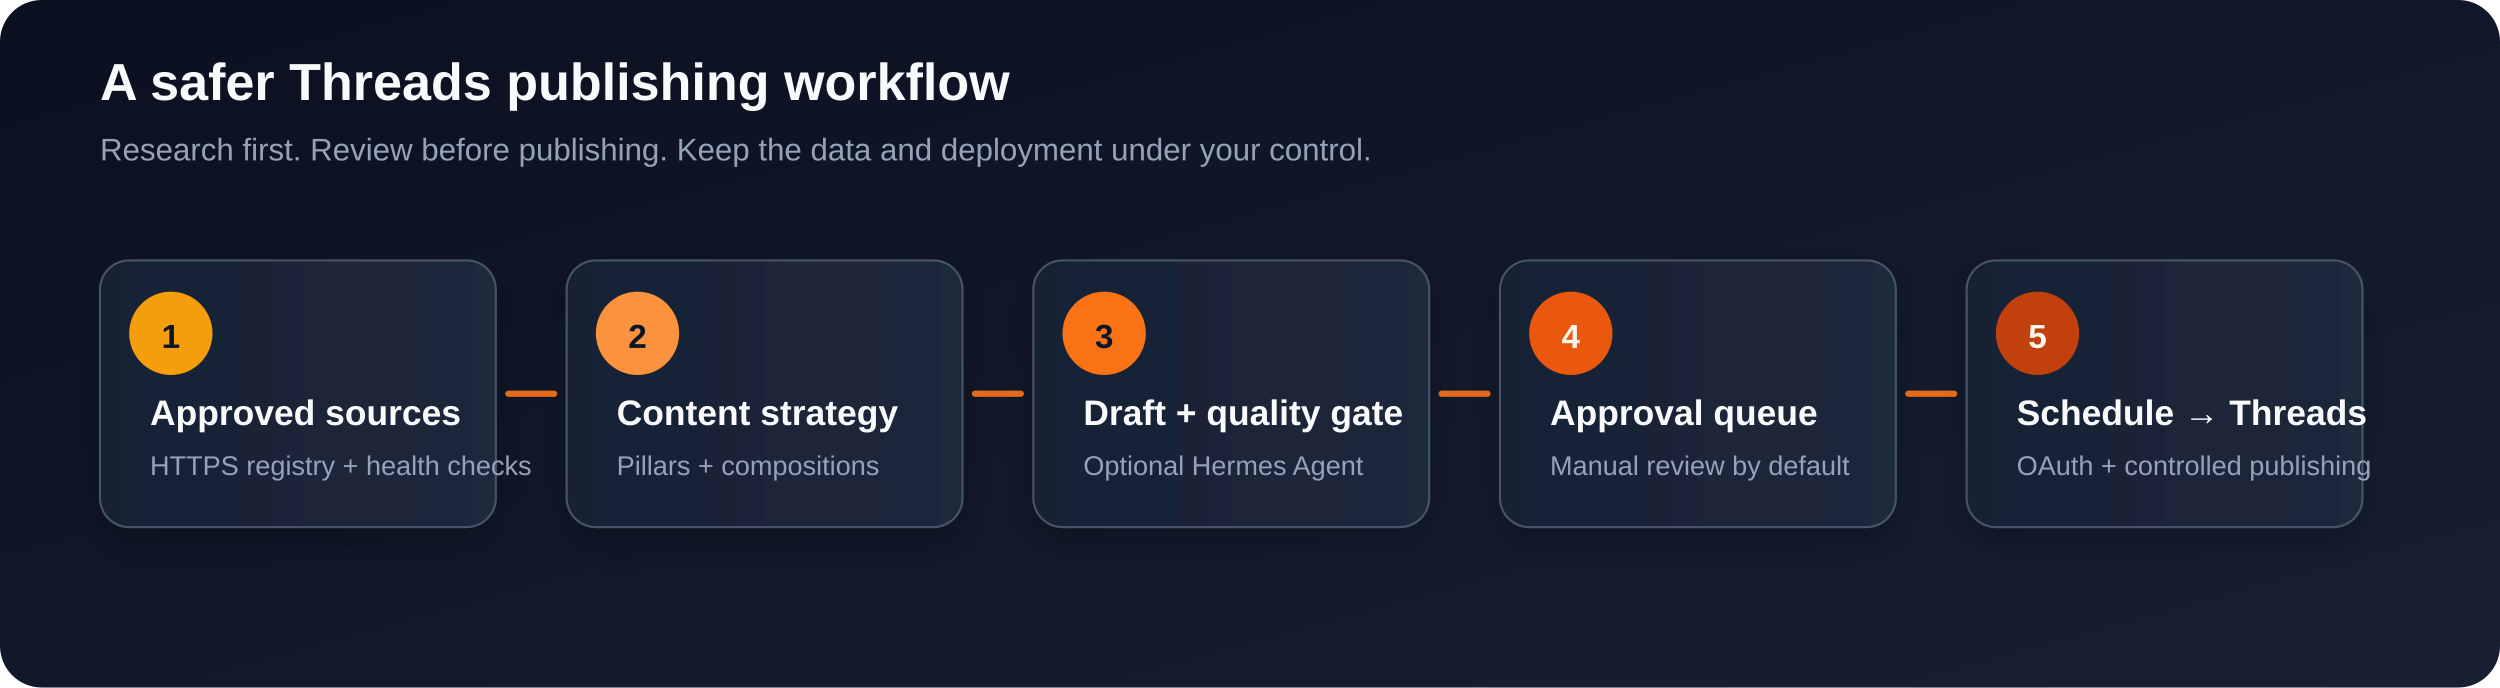
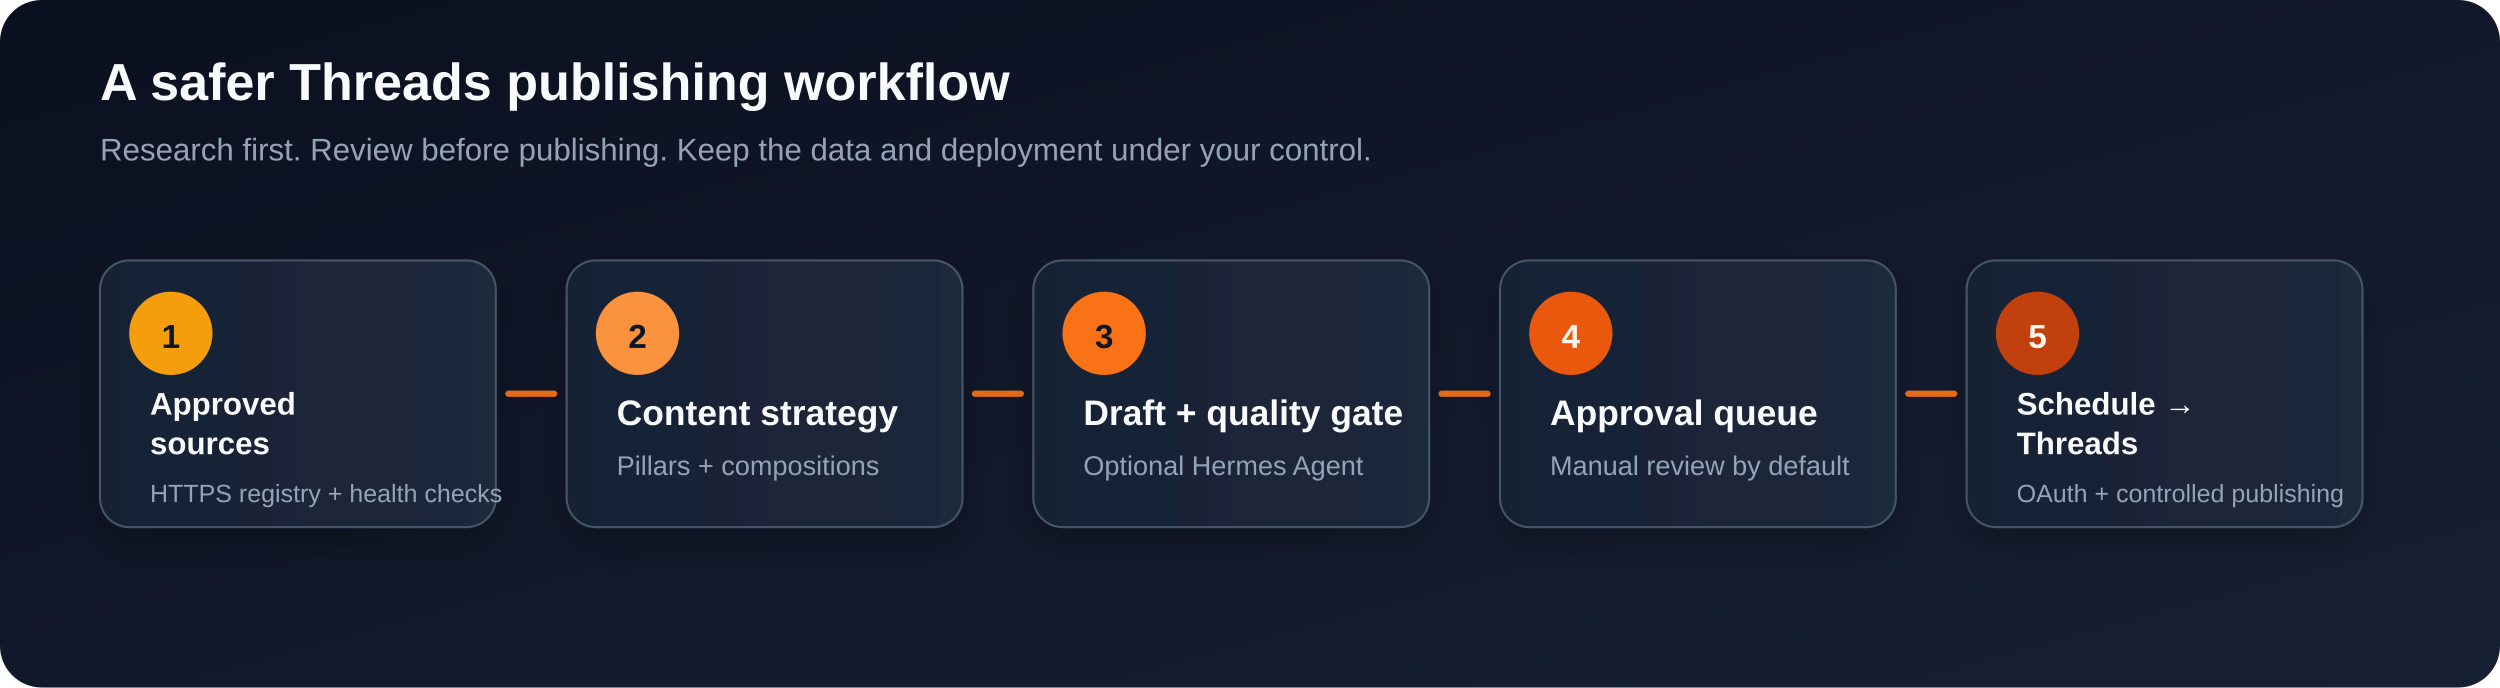
<svg xmlns="http://www.w3.org/2000/svg" width="1200" height="330" viewBox="0 0 1200 330" role="img" aria-labelledby="title desc">
  <defs>
    <linearGradient id="canvas" x1="0" x2="1" y1="0" y2="1">
      <stop stop-color="#0b1020" />
      <stop offset="1" stop-color="#172033" />
    </linearGradient>
    <linearGradient id="card" x1="0" x2="1">
      <stop stop-color="#172033" />
      <stop offset="1" stop-color="#1e293b" />
    </linearGradient>
    <filter id="shadow" x="-20%" y="-20%" width="140%" height="140%">
      <feDropShadow dx="0" dy="8" stdDeviation="8" flood-color="#000" flood-opacity=".25" />
    </filter>
  </defs>
  <rect width="1200" height="330" rx="20" fill="url(#canvas)" />
  <text x="48" y="48" fill="#f8fafc" font-family="Arial, sans-serif" font-size="25" font-weight="700">A safer Threads publishing workflow</text>
  <text x="48" y="77" fill="#94a3b8" font-family="Arial, sans-serif" font-size="15">Research first. Review before publishing. Keep the data and deployment under your control.</text>
  <g font-family="Arial, sans-serif">
    <g filter="url(#shadow)">
      <rect x="48" y="125" width="190" height="128" rx="14" fill="url(#card)" stroke="#475569" />
      <circle cx="82" cy="160" r="20" fill="#f59e0b" />
      <text x="82" y="167" text-anchor="middle" fill="#111827" font-size="16" font-weight="700">1</text>
-       <text x="72" y="204" fill="#f8fafc" font-size="17" font-weight="700">Approved sources</text>
-       <text x="72" y="228" fill="#94a3b8" font-size="13">HTTPS registry + health checks</text>
+       <text x="72" y="199" fill="#f8fafc" font-size="15" font-weight="700">Approved</text>
+       <text x="72" y="218" fill="#f8fafc" font-size="15" font-weight="700">sources</text>
+       <text x="72" y="241" fill="#94a3b8" font-size="12">HTTPS registry + health checks</text>
    </g>
    <g filter="url(#shadow)">
      <rect x="272" y="125" width="190" height="128" rx="14" fill="url(#card)" stroke="#475569" />
      <circle cx="306" cy="160" r="20" fill="#fb923c" />
      <text x="306" y="167" text-anchor="middle" fill="#111827" font-size="16" font-weight="700">2</text>
      <text x="296" y="204" fill="#f8fafc" font-size="17" font-weight="700">Content strategy</text>
      <text x="296" y="228" fill="#94a3b8" font-size="13">Pillars + compositions</text>
    </g>
    <g filter="url(#shadow)">
      <rect x="496" y="125" width="190" height="128" rx="14" fill="url(#card)" stroke="#475569" />
      <circle cx="530" cy="160" r="20" fill="#f97316" />
      <text x="530" y="167" text-anchor="middle" fill="#111827" font-size="16" font-weight="700">3</text>
      <text x="520" y="204" fill="#f8fafc" font-size="17" font-weight="700">Draft + quality gate</text>
      <text x="520" y="228" fill="#94a3b8" font-size="13">Optional Hermes Agent</text>
    </g>
    <g filter="url(#shadow)">
      <rect x="720" y="125" width="190" height="128" rx="14" fill="url(#card)" stroke="#475569" />
      <circle cx="754" cy="160" r="20" fill="#ea580c" />
      <text x="754" y="167" text-anchor="middle" fill="#fff7ed" font-size="16" font-weight="700">4</text>
      <text x="744" y="204" fill="#f8fafc" font-size="17" font-weight="700">Approval queue</text>
      <text x="744" y="228" fill="#94a3b8" font-size="13">Manual review by default</text>
    </g>
    <g filter="url(#shadow)">
      <rect x="944" y="125" width="190" height="128" rx="14" fill="url(#card)" stroke="#475569" />
      <circle cx="978" cy="160" r="20" fill="#c2410c" />
      <text x="978" y="167" text-anchor="middle" fill="#fff7ed" font-size="16" font-weight="700">5</text>
-       <text x="968" y="204" fill="#f8fafc" font-size="17" font-weight="700">Schedule → Threads</text>
-       <text x="968" y="228" fill="#94a3b8" font-size="13">OAuth + controlled publishing</text>
+       <text x="968" y="199" fill="#f8fafc" font-size="15" font-weight="700">Schedule →</text>
+       <text x="968" y="218" fill="#f8fafc" font-size="15" font-weight="700">Threads</text>
+       <text x="968" y="241" fill="#94a3b8" font-size="12">OAuth + controlled publishing</text>
    </g>
    <g stroke="#f97316" stroke-width="3" stroke-linecap="round" opacity=".9">
      <path d="M244 189h22" />
      <path d="M468 189h22" />
      <path d="M692 189h22" />
      <path d="M916 189h22" />
    </g>
  </g>
</svg>
